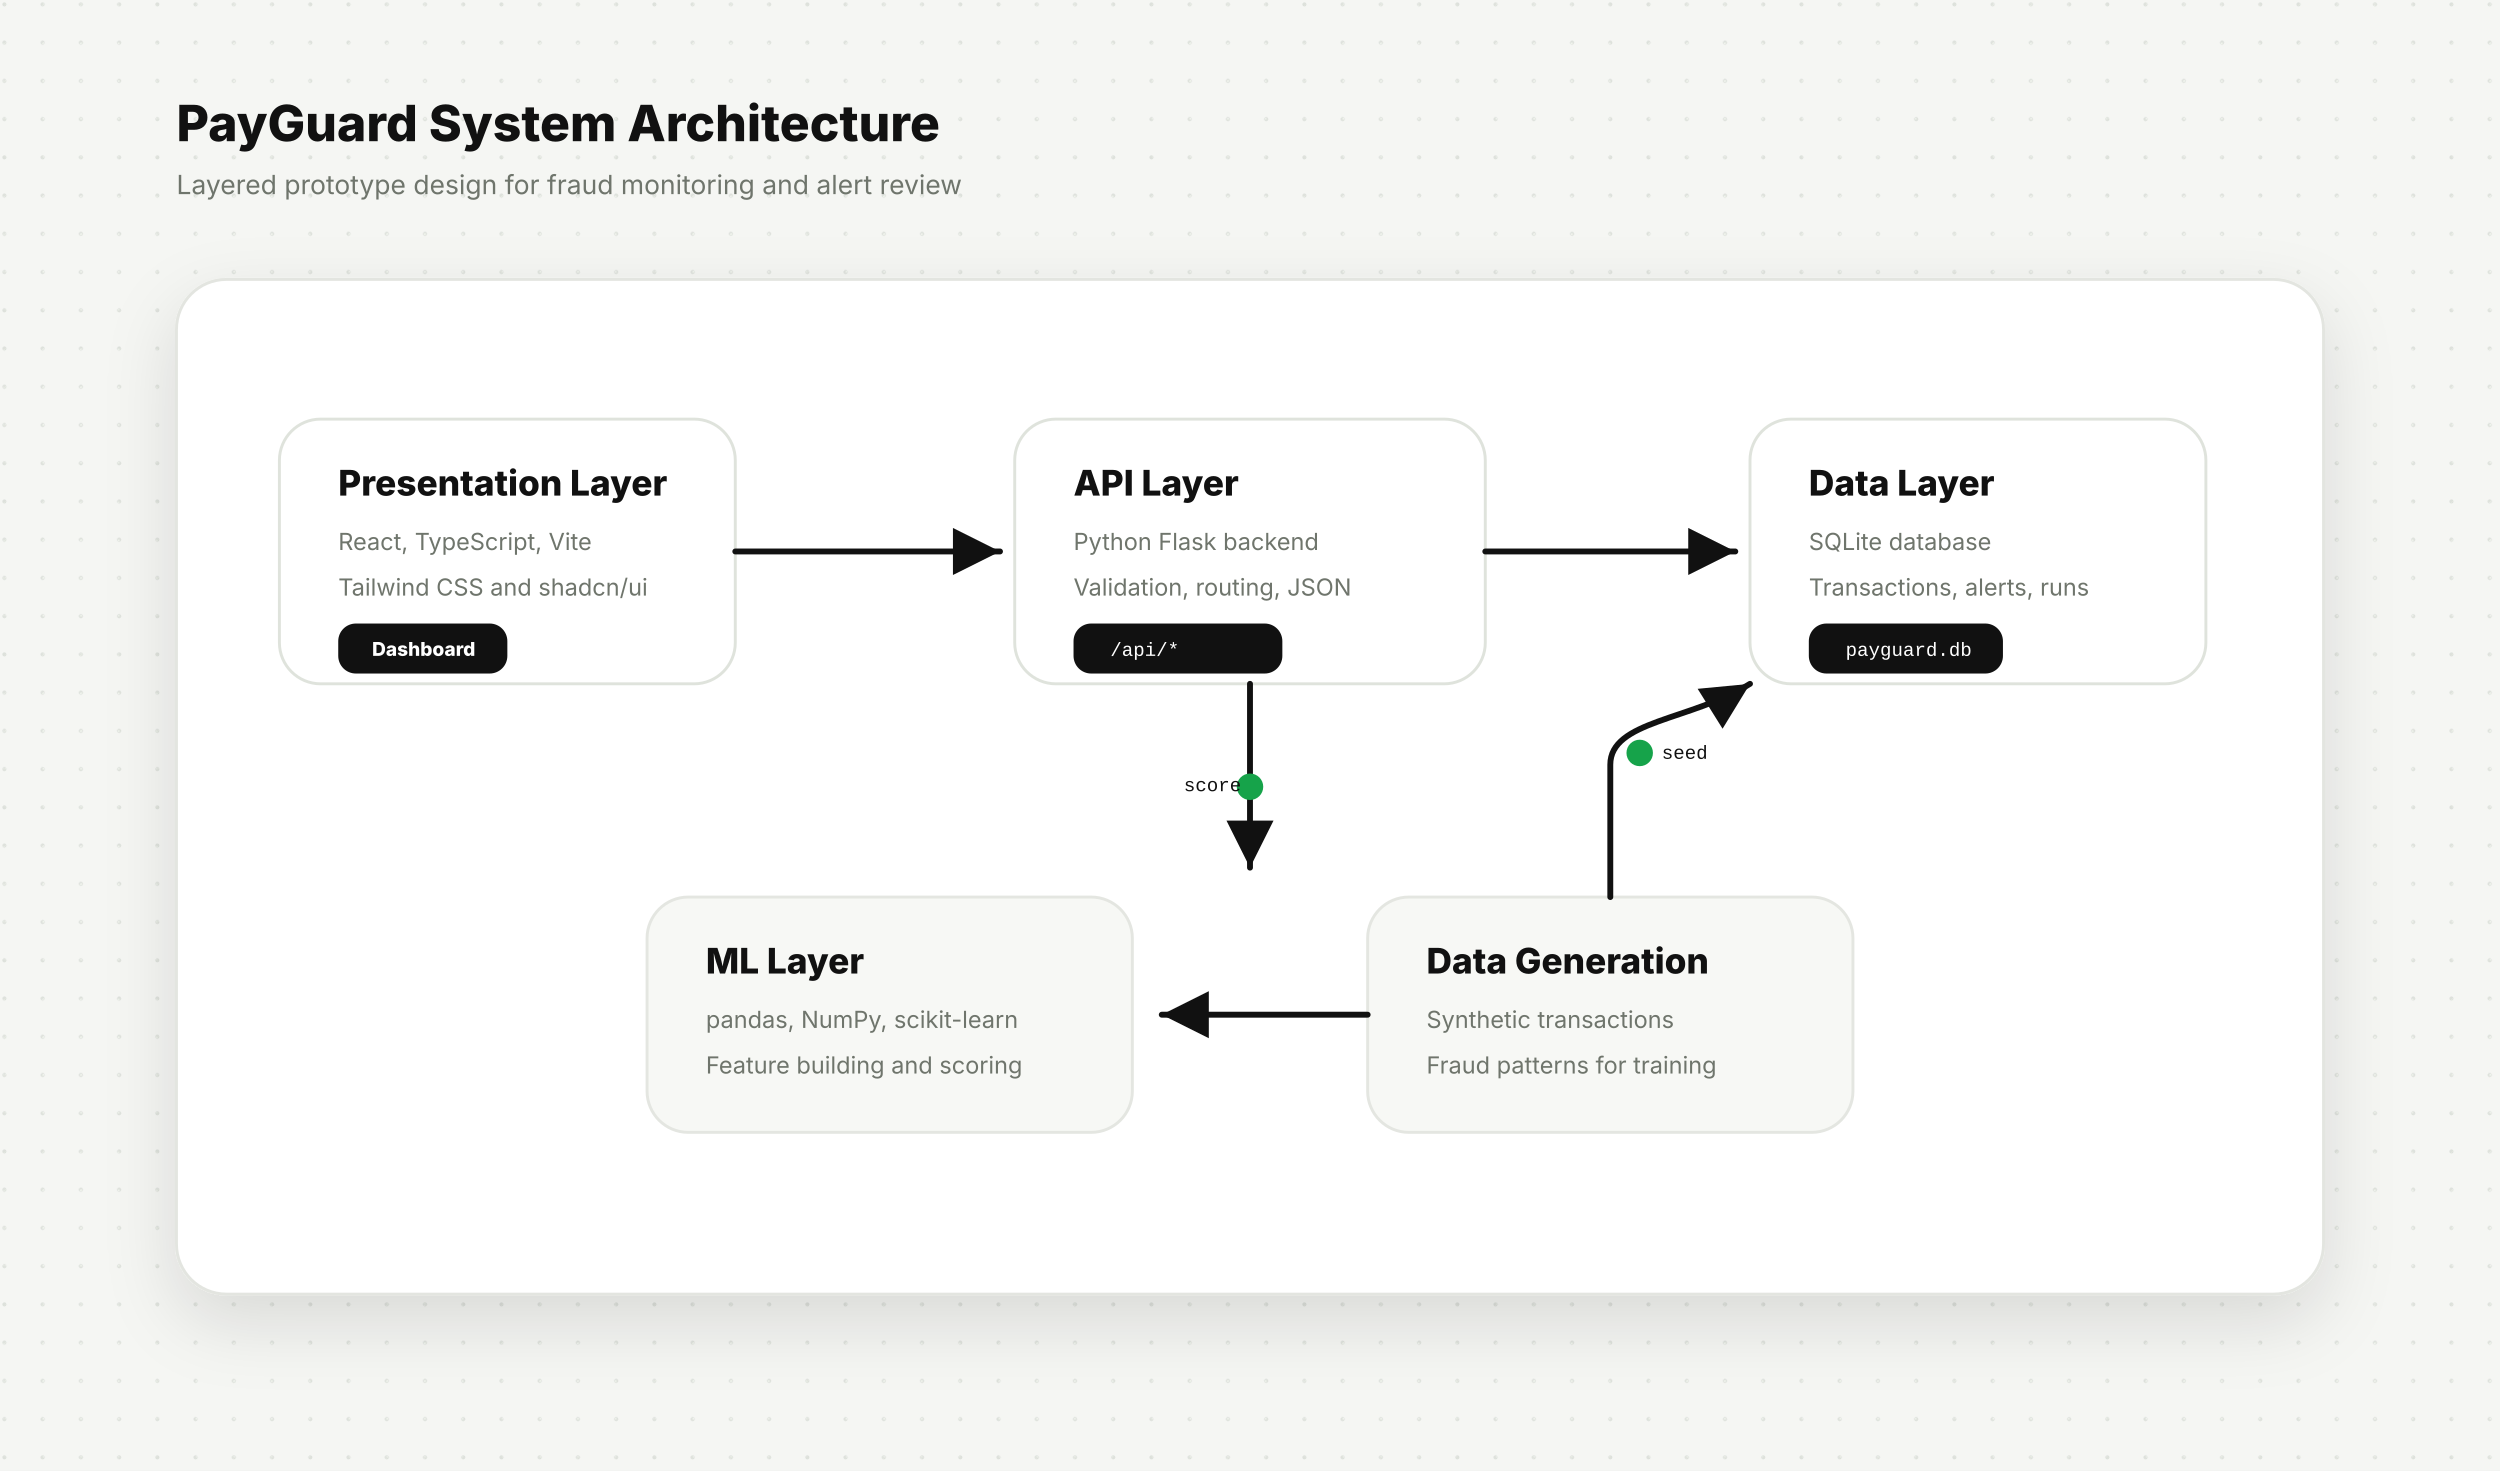
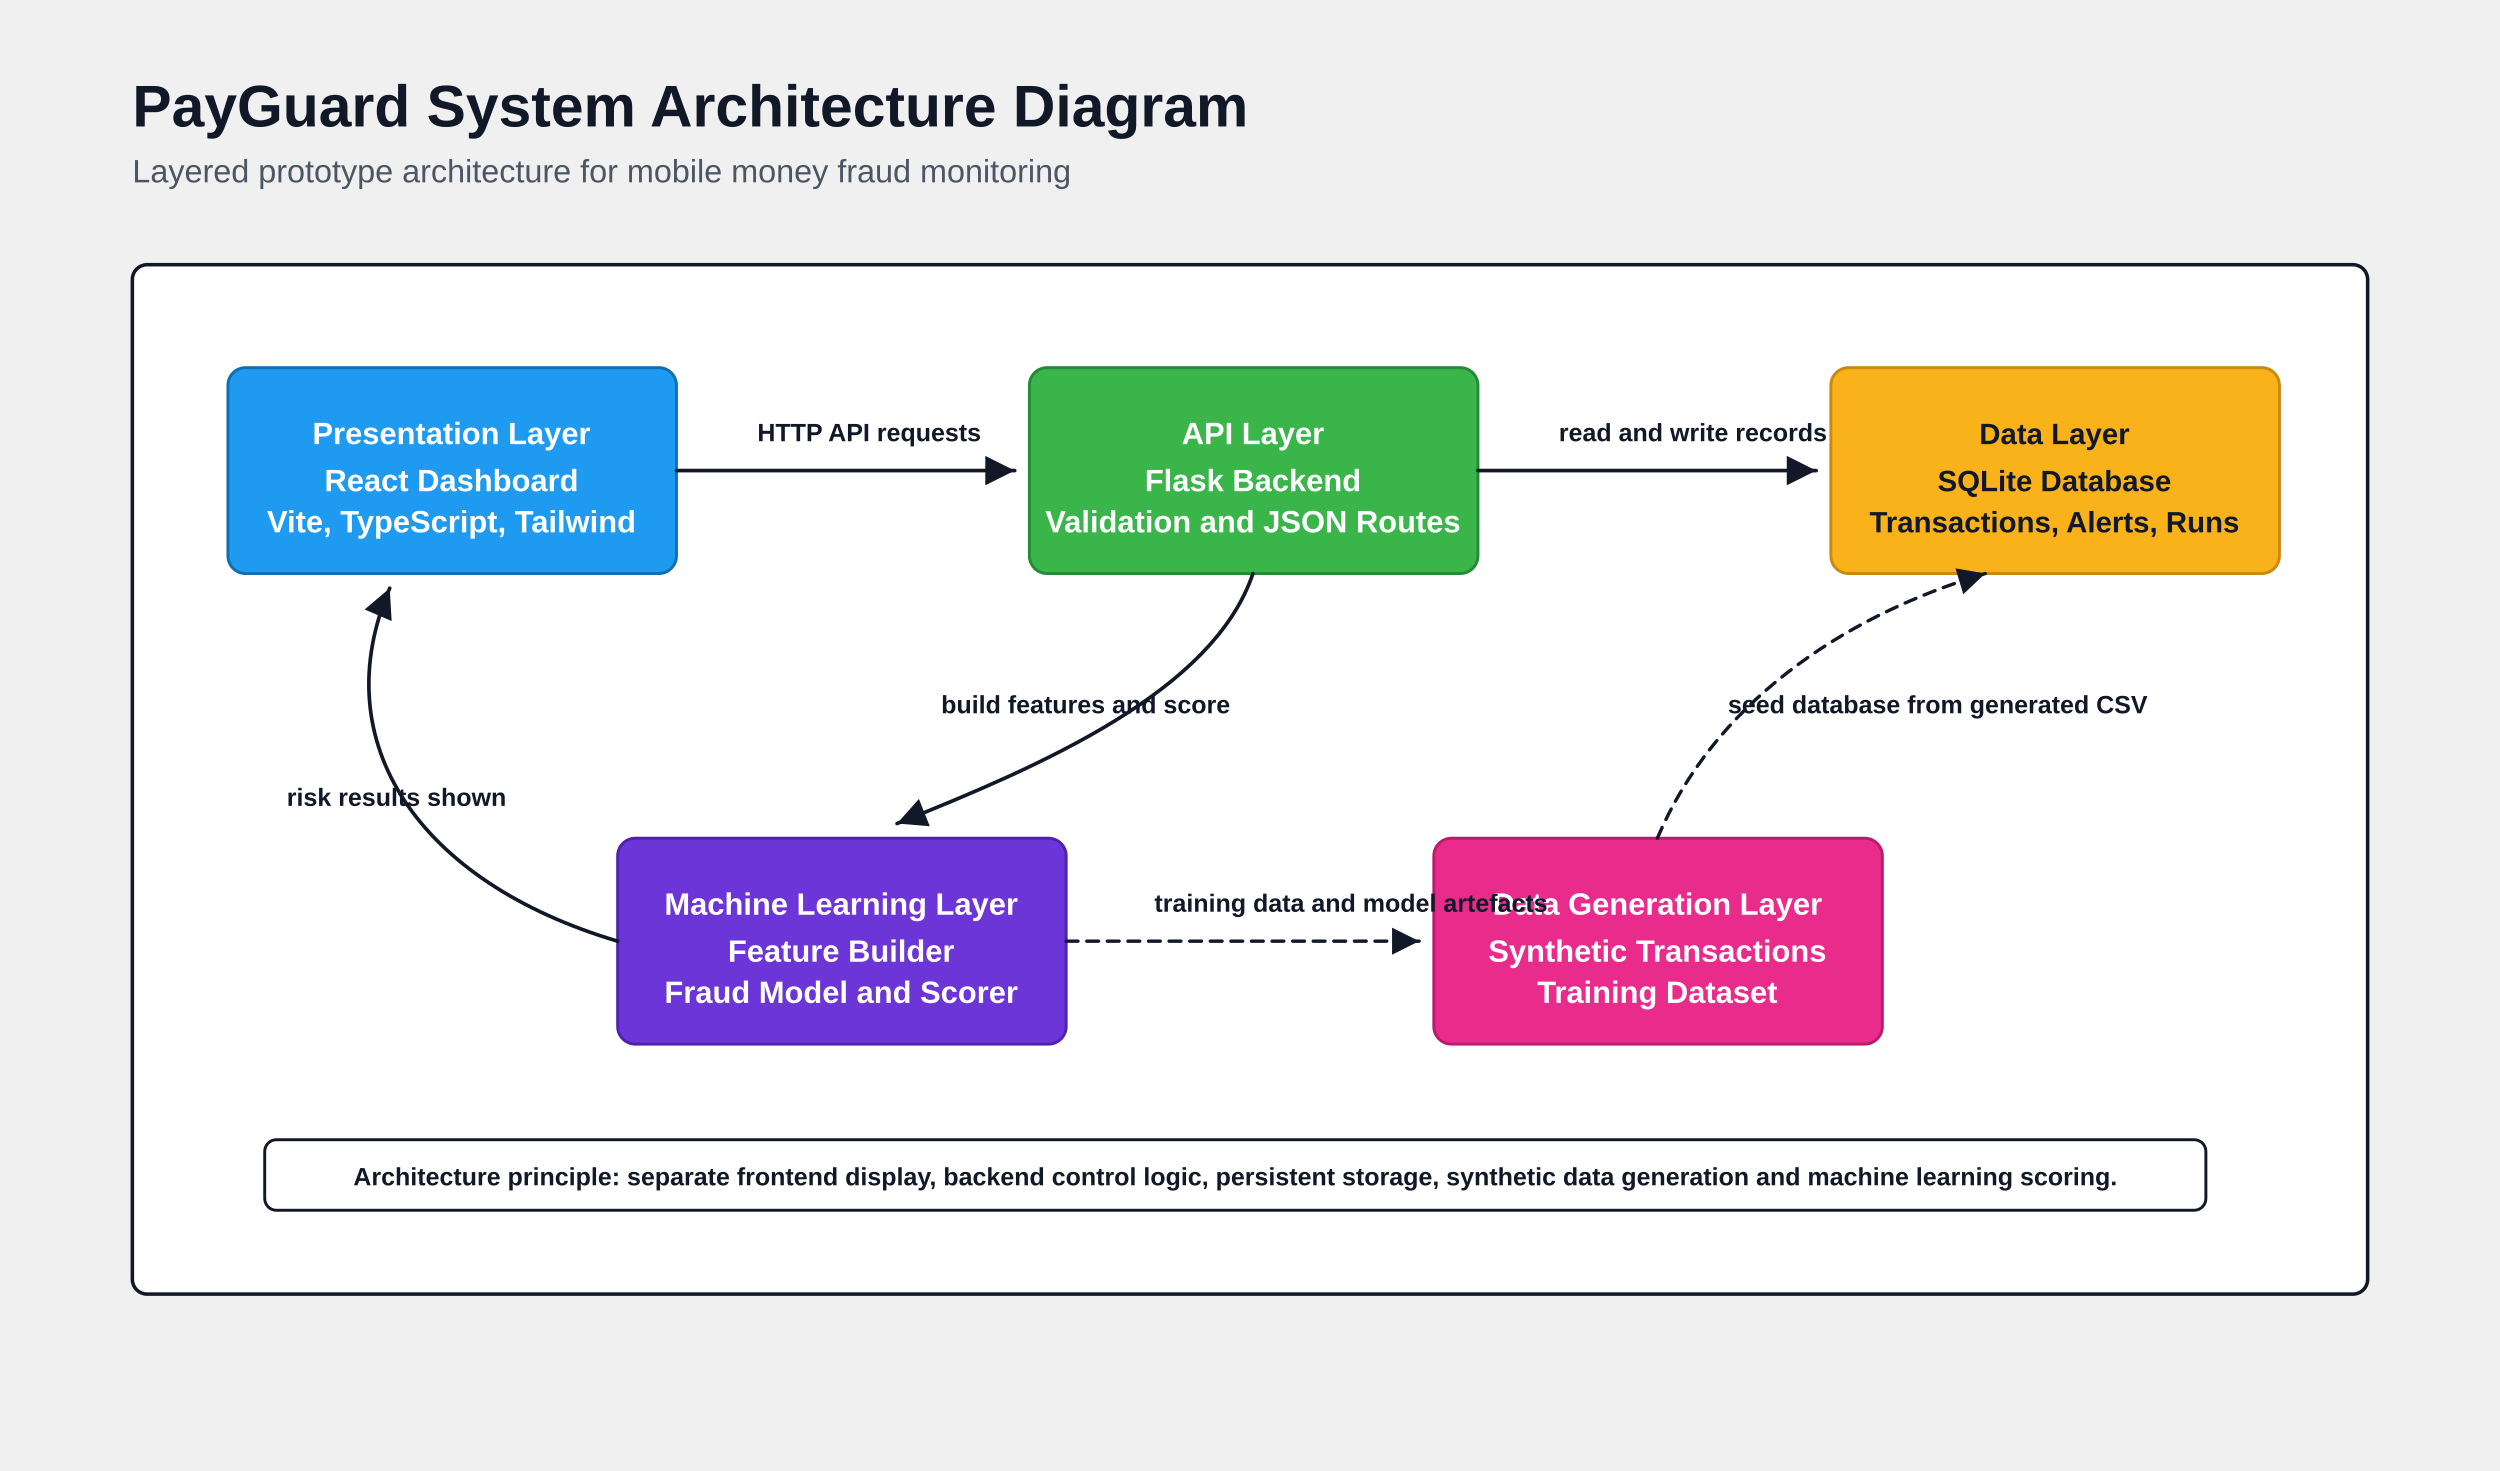
<svg xmlns="http://www.w3.org/2000/svg" width="1700" height="1000" viewBox="0 0 1700 1000" role="img" aria-labelledby="title desc">
  <defs>
    <marker id="arrow" markerWidth="12" markerHeight="12" refX="10" refY="6" orient="auto">
-       <path d="M2 2 L10 6 L2 10 Z" fill="#111111" />
+       <path d="M2 2 L10 6 L2 10 Z" fill="#111827" />
    </marker>
-     <pattern id="dots" width="26" height="26" patternUnits="userSpaceOnUse">
-       <circle cx="3" cy="3" r="1.4" fill="#d9ddd7" />
-     </pattern>
-     <filter id="shadow" x="-20%" y="-20%" width="140%" height="140%">
-       <feDropShadow dx="0" dy="18" stdDeviation="24" flood-color="#000000" flood-opacity="0.12" />
-     </filter>
    <style>
-       .bg { fill: #f5f6f3; }
-       .panel { fill: #ffffff; stroke: #e3e5e0; stroke-width: 2; filter: url(#shadow); }
-       .card { fill: #ffffff; stroke: #dfe3dc; stroke-width: 2; }
-       .soft { fill: #f7f8f5; stroke: #e4e6e1; stroke-width: 2; }
-       .ink { fill: #111111; font-family: Inter, Arial, sans-serif; }
-       .muted { fill: #6f756c; font-family: Inter, Arial, sans-serif; }
-       .mono { fill: #111111; font-family: "JetBrains Mono", "Courier New", monospace; }
-       .green { fill: #16a34a; }
-       .line { stroke: #111111; stroke-width: 4; fill: none; marker-end: url(#arrow); stroke-linecap: round; }
+       .title { fill: #111827; font-family: Calibri, Arial, sans-serif; font-size: 40px; font-weight: 700; }
+       .subtitle { fill: #4b5563; font-family: Calibri, Arial, sans-serif; font-size: 22px; }
+       .layer { fill: #ffffff; stroke: #111827; stroke-width: 2.4; }
+       .blue { fill: #1e9bf0; stroke: #0f6fb5; stroke-width: 2; }
+       .green { fill: #39b54a; stroke: #258a35; stroke-width: 2; }
+       .orange { fill: #f9b21a; stroke: #c8890d; stroke-width: 2; }
+       .purple { fill: #6b35d8; stroke: #4e22ad; stroke-width: 2; }
+       .pink { fill: #e92b8b; stroke: #b91c6b; stroke-width: 2; }
+       .textLight { fill: #ffffff; font-family: Calibri, Arial, sans-serif; font-size: 21px; font-weight: 700; }
+       .textDark { fill: #111827; font-family: Calibri, Arial, sans-serif; font-size: 20px; font-weight: 700; }
+       .small { fill: #111827; font-family: Calibri, Arial, sans-serif; font-size: 17px; font-weight: 600; }
+       .line { stroke: #111827; stroke-width: 2.5; fill: none; marker-end: url(#arrow); stroke-linecap: round; stroke-linejoin: round; }
+       .dash { stroke: #111827; stroke-width: 2.3; fill: none; marker-end: url(#arrow); stroke-dasharray: 8 6; stroke-linecap: round; stroke-linejoin: round; }
    </style>
  </defs>
-   <rect class="bg" width="1700" height="1000" />
-   <rect width="1700" height="1000" fill="url(#dots)" opacity="0.85" />
-   <text x="120" y="96" class="ink" font-size="34" font-weight="800">PayGuard System Architecture</text>
-   <text x="120" y="132" class="muted" font-size="18">Layered prototype design for fraud monitoring and alert review</text>
-   <rect x="120" y="190" width="1460" height="690" rx="34" class="panel" />
-   <rect x="190" y="285" width="310" height="180" rx="28" class="card" />
-   <text x="230" y="337" class="ink" font-size="24" font-weight="800">Presentation Layer</text>
-   <text x="230" y="374" class="muted" font-size="16">React, TypeScript, Vite</text>
-   <text x="230" y="405" class="muted" font-size="16">Tailwind CSS and shadcn/ui</text>
-   <rect x="230" y="424" width="115" height="34" rx="12" fill="#111111" />
-   <text x="253" y="446" fill="#ffffff" font-family="Inter, Arial, sans-serif" font-size="13" font-weight="800">Dashboard</text>
-   <rect x="690" y="285" width="320" height="180" rx="28" class="card" />
-   <text x="730" y="337" class="ink" font-size="24" font-weight="800">API Layer</text>
-   <text x="730" y="374" class="muted" font-size="16">Python Flask backend</text>
-   <text x="730" y="405" class="muted" font-size="16">Validation, routing, JSON</text>
-   <rect x="730" y="424" width="142" height="34" rx="12" fill="#111111" />
-   <text x="755" y="446" fill="#ffffff" font-family="JetBrains Mono, Courier New, monospace" font-size="13">/api/*</text>
-   <rect x="1190" y="285" width="310" height="180" rx="28" class="card" />
-   <text x="1230" y="337" class="ink" font-size="24" font-weight="800">Data Layer</text>
-   <text x="1230" y="374" class="muted" font-size="16">SQLite database</text>
-   <text x="1230" y="405" class="muted" font-size="16">Transactions, alerts, runs</text>
-   <rect x="1230" y="424" width="132" height="34" rx="12" fill="#111111" />
-   <text x="1255" y="446" fill="#ffffff" font-family="JetBrains Mono, Courier New, monospace" font-size="13">payguard.db</text>
-   <rect x="440" y="610" width="330" height="160" rx="28" class="soft" />
-   <text x="480" y="662" class="ink" font-size="24" font-weight="800">ML Layer</text>
-   <text x="480" y="699" class="muted" font-size="16">pandas, NumPy, scikit-learn</text>
-   <text x="480" y="730" class="muted" font-size="16">Feature building and scoring</text>
-   <rect x="930" y="610" width="330" height="160" rx="28" class="soft" />
-   <text x="970" y="662" class="ink" font-size="24" font-weight="800">Data Generation</text>
-   <text x="970" y="699" class="muted" font-size="16">Synthetic transactions</text>
-   <text x="970" y="730" class="muted" font-size="16">Fraud patterns for training</text>
-   <path d="M500 375 H680" class="line" />
-   <path d="M1010 375 H1180" class="line" />
-   <path d="M850 465 V590" class="line" />
-   <path d="M1095 610 V520 C1095 490 1150 490 1190 465" class="line" />
-   <path d="M930 690 H790" class="line" />
-   <circle cx="850" cy="535" r="9" class="green" />
-   <text x="805" y="538" class="mono" font-size="13">score</text>
-   <circle cx="1115" cy="512" r="9" class="green" />
-   <text x="1130" y="516" class="mono" font-size="13">seed</text>
+   <text x="90" y="86" class="title">PayGuard System Architecture Diagram</text>
+   <text x="90" y="124" class="subtitle">Layered prototype architecture for mobile money fraud monitoring</text>
+   <rect x="90" y="180" width="1520" height="700" rx="10" class="layer" />
+   <rect x="155" y="250" width="305" height="140" rx="12" class="blue" />
+   <text x="307" y="302" class="textLight" text-anchor="middle">Presentation Layer</text>
+   <text x="307" y="334" class="textLight" text-anchor="middle">React Dashboard</text>
+   <text x="307" y="362" class="textLight" text-anchor="middle">Vite, TypeScript, Tailwind</text>
+   <rect x="700" y="250" width="305" height="140" rx="12" class="green" />
+   <text x="852" y="302" class="textLight" text-anchor="middle">API Layer</text>
+   <text x="852" y="334" class="textLight" text-anchor="middle">Flask Backend</text>
+   <text x="852" y="362" class="textLight" text-anchor="middle">Validation and JSON Routes</text>
+   <rect x="1245" y="250" width="305" height="140" rx="12" class="orange" />
+   <text x="1397" y="302" class="textDark" text-anchor="middle">Data Layer</text>
+   <text x="1397" y="334" class="textDark" text-anchor="middle">SQLite Database</text>
+   <text x="1397" y="362" class="textDark" text-anchor="middle">Transactions, Alerts, Runs</text>
+   <rect x="420" y="570" width="305" height="140" rx="12" class="purple" />
+   <text x="572" y="622" class="textLight" text-anchor="middle">Machine Learning Layer</text>
+   <text x="572" y="654" class="textLight" text-anchor="middle">Feature Builder</text>
+   <text x="572" y="682" class="textLight" text-anchor="middle">Fraud Model and Scorer</text>
+   <rect x="975" y="570" width="305" height="140" rx="12" class="pink" />
+   <text x="1127" y="622" class="textLight" text-anchor="middle">Data Generation Layer</text>
+   <text x="1127" y="654" class="textLight" text-anchor="middle">Synthetic Transactions</text>
+   <text x="1127" y="682" class="textLight" text-anchor="middle">Training Dataset</text>
+   <path d="M460 320 H690" class="line" />
+   <text x="515" y="300" class="small">HTTP API requests</text>
+   <path d="M1005 320 H1235" class="line" />
+   <text x="1060" y="300" class="small">read and write records</text>
+   <path d="M852 390 C825 470 710 520 610 560" class="line" />
+   <text x="640" y="485" class="small">build features and score</text>
+   <path d="M725 640 C850 640 910 640 965 640" class="dash" />
+   <text x="785" y="620" class="small">training data and model artefacts</text>
+   <path d="M1127 570 C1165 480 1250 420 1350 390" class="dash" />
+   <text x="1175" y="485" class="small">seed database from generated CSV</text>
+   <path d="M420 640 C285 600 220 505 265 400" class="line" />
+   <text x="195" y="548" class="small">risk results shown</text>
+   <rect x="180" y="775" width="1320" height="48" rx="8" fill="#ffffff" stroke="#111827" stroke-width="2" />
+   <text x="840" y="806" class="small" text-anchor="middle">Architecture principle: separate frontend display, backend control logic, persistent storage, synthetic data generation and machine learning scoring.</text>
</svg>
